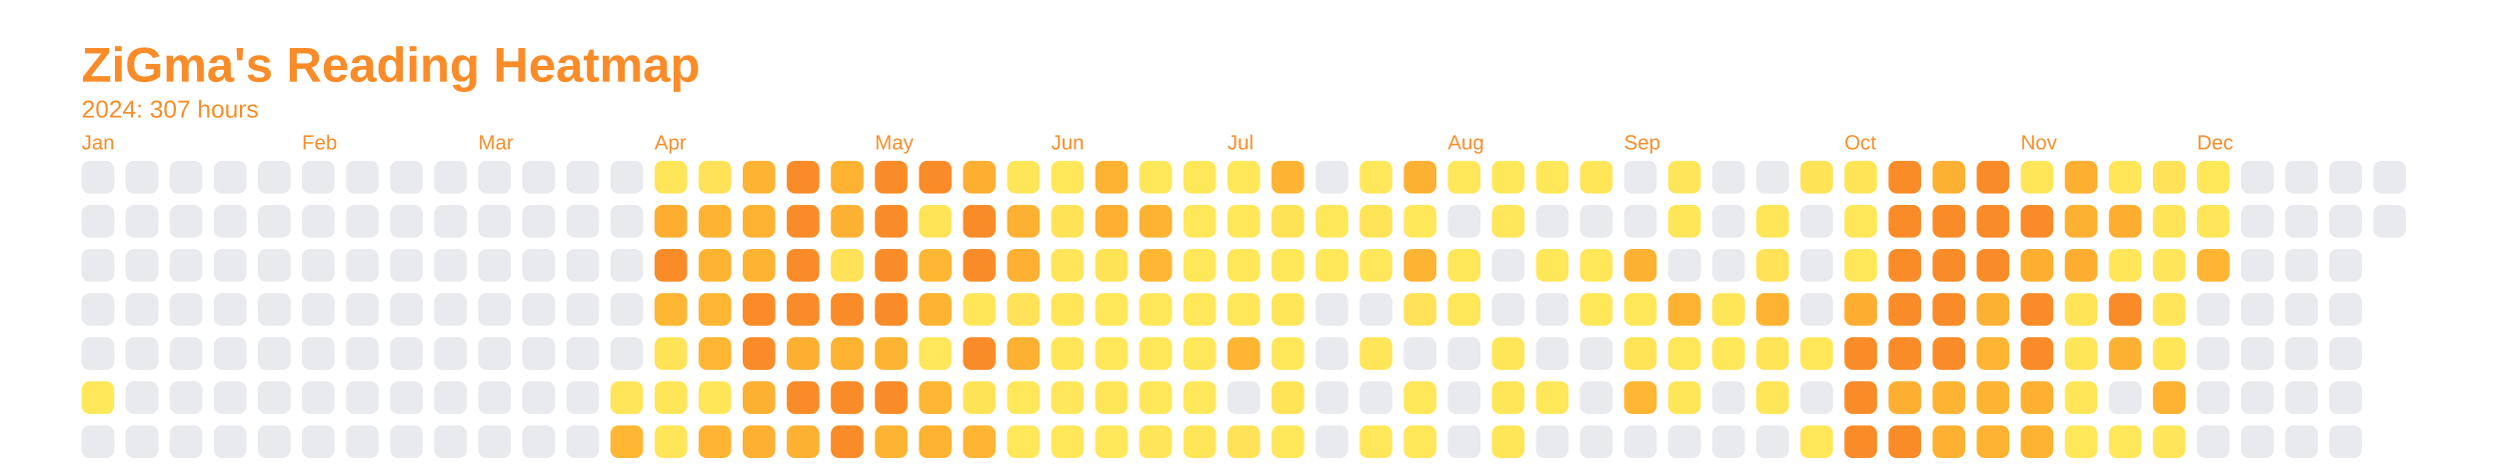
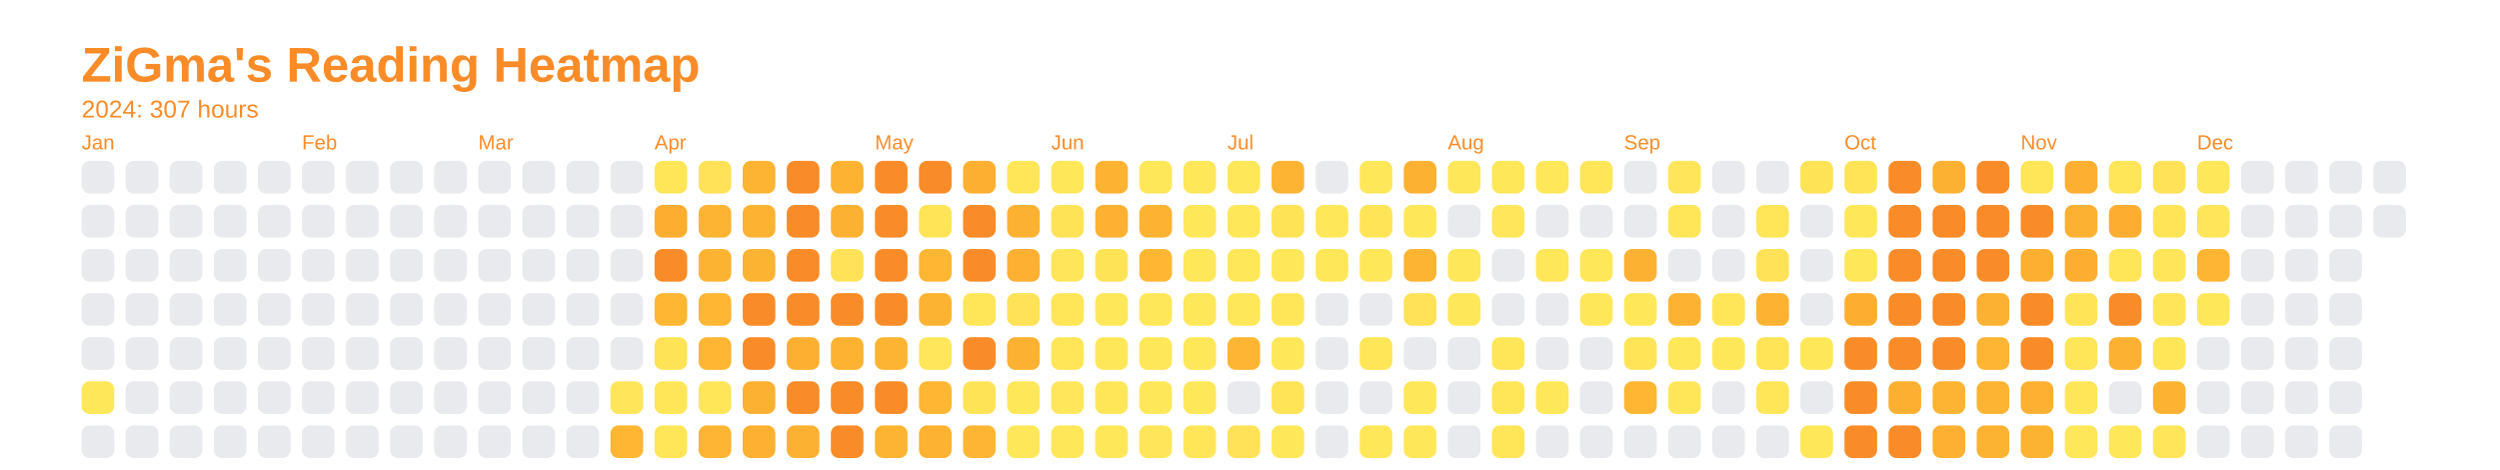
<svg xmlns="http://www.w3.org/2000/svg" baseProfile="full" height="57.5mm" version="1.1" viewBox="0,0,306.2,57.5" width="306.2mm">
  <defs />
  <rect fill="none" height="57.5" width="306.2" x="0" y="0" />
  <text fill="#f98c28" style="font-size:6px; font-family:Arial; font-weight:bold;" x="10" y="10">ZiGma's Reading Heatmap</text>
  <text fill="#f98c28" style="font-size:3px; font-family:Arial;" x="10" y="14.4">2024: 307 hours</text>
  <text fill="#f98c28" style="font-size:2.5px; font-family:Arial" x="10" y="18.3">Jan</text>
  <rect fill="#e8eaed" height="4" rx="1" ry="1" width="4" x="10" y="19.7" />
  <rect fill="#e8eaed" height="4" rx="1" ry="1" width="4" x="10" y="25.1" />
  <rect fill="#e8eaed" height="4" rx="1" ry="1" width="4" x="10" y="30.5" />
  <rect fill="#e8eaed" height="4" rx="1" ry="1" width="4" x="10" y="35.9" />
  <rect fill="#e8eaed" height="4" rx="1" ry="1" width="4" x="10" y="41.3" />
  <rect fill="#ffe75a" height="4" rx="1" ry="1" width="4" x="10" y="46.7" />
  <rect fill="#e8eaed" height="4" rx="1" ry="1" width="4" x="10" y="52.1" />
  <rect fill="#e8eaed" height="4" rx="1" ry="1" width="4" x="15.4" y="19.7" />
  <rect fill="#e8eaed" height="4" rx="1" ry="1" width="4" x="15.4" y="25.1" />
  <rect fill="#e8eaed" height="4" rx="1" ry="1" width="4" x="15.4" y="30.5" />
  <rect fill="#e8eaed" height="4" rx="1" ry="1" width="4" x="15.4" y="35.9" />
  <rect fill="#e8eaed" height="4" rx="1" ry="1" width="4" x="15.4" y="41.3" />
  <rect fill="#e8eaed" height="4" rx="1" ry="1" width="4" x="15.4" y="46.7" />
  <rect fill="#e8eaed" height="4" rx="1" ry="1" width="4" x="15.4" y="52.1" />
  <rect fill="#e8eaed" height="4" rx="1" ry="1" width="4" x="20.8" y="19.7" />
  <rect fill="#e8eaed" height="4" rx="1" ry="1" width="4" x="20.8" y="25.1" />
  <rect fill="#e8eaed" height="4" rx="1" ry="1" width="4" x="20.8" y="30.5" />
  <rect fill="#e8eaed" height="4" rx="1" ry="1" width="4" x="20.8" y="35.9" />
  <rect fill="#e8eaed" height="4" rx="1" ry="1" width="4" x="20.8" y="41.3" />
  <rect fill="#e8eaed" height="4" rx="1" ry="1" width="4" x="20.8" y="46.7" />
  <rect fill="#e8eaed" height="4" rx="1" ry="1" width="4" x="20.8" y="52.1" />
  <rect fill="#e8eaed" height="4" rx="1" ry="1" width="4" x="26.2" y="19.7" />
  <rect fill="#e8eaed" height="4" rx="1" ry="1" width="4" x="26.2" y="25.1" />
  <rect fill="#e8eaed" height="4" rx="1" ry="1" width="4" x="26.2" y="30.5" />
  <rect fill="#e8eaed" height="4" rx="1" ry="1" width="4" x="26.2" y="35.9" />
  <rect fill="#e8eaed" height="4" rx="1" ry="1" width="4" x="26.2" y="41.3" />
  <rect fill="#e8eaed" height="4" rx="1" ry="1" width="4" x="26.2" y="46.7" />
  <rect fill="#e8eaed" height="4" rx="1" ry="1" width="4" x="26.2" y="52.1" />
  <rect fill="#e8eaed" height="4" rx="1" ry="1" width="4" x="31.6" y="19.7" />
  <rect fill="#e8eaed" height="4" rx="1" ry="1" width="4" x="31.6" y="25.1" />
  <rect fill="#e8eaed" height="4" rx="1" ry="1" width="4" x="31.6" y="30.5" />
  <rect fill="#e8eaed" height="4" rx="1" ry="1" width="4" x="31.6" y="35.9" />
  <rect fill="#e8eaed" height="4" rx="1" ry="1" width="4" x="31.6" y="41.3" />
  <rect fill="#e8eaed" height="4" rx="1" ry="1" width="4" x="31.6" y="46.7" />
  <rect fill="#e8eaed" height="4" rx="1" ry="1" width="4" x="31.6" y="52.1" />
  <text fill="#f98c28" style="font-size:2.5px; font-family:Arial" x="37.0" y="18.3">Feb</text>
  <rect fill="#e8eaed" height="4" rx="1" ry="1" width="4" x="37.0" y="19.7" />
  <rect fill="#e8eaed" height="4" rx="1" ry="1" width="4" x="37.0" y="25.1" />
  <rect fill="#e8eaed" height="4" rx="1" ry="1" width="4" x="37.0" y="30.5" />
  <rect fill="#e8eaed" height="4" rx="1" ry="1" width="4" x="37.0" y="35.9" />
  <rect fill="#e8eaed" height="4" rx="1" ry="1" width="4" x="37.0" y="41.3" />
  <rect fill="#e8eaed" height="4" rx="1" ry="1" width="4" x="37.0" y="46.7" />
  <rect fill="#e8eaed" height="4" rx="1" ry="1" width="4" x="37.0" y="52.1" />
  <rect fill="#e8eaed" height="4" rx="1" ry="1" width="4" x="42.4" y="19.7" />
  <rect fill="#e8eaed" height="4" rx="1" ry="1" width="4" x="42.4" y="25.1" />
  <rect fill="#e8eaed" height="4" rx="1" ry="1" width="4" x="42.4" y="30.5" />
  <rect fill="#e8eaed" height="4" rx="1" ry="1" width="4" x="42.4" y="35.9" />
  <rect fill="#e8eaed" height="4" rx="1" ry="1" width="4" x="42.4" y="41.3" />
  <rect fill="#e8eaed" height="4" rx="1" ry="1" width="4" x="42.4" y="46.7" />
  <rect fill="#e8eaed" height="4" rx="1" ry="1" width="4" x="42.4" y="52.1" />
  <rect fill="#e8eaed" height="4" rx="1" ry="1" width="4" x="47.8" y="19.7" />
  <rect fill="#e8eaed" height="4" rx="1" ry="1" width="4" x="47.8" y="25.1" />
  <rect fill="#e8eaed" height="4" rx="1" ry="1" width="4" x="47.8" y="30.5" />
  <rect fill="#e8eaed" height="4" rx="1" ry="1" width="4" x="47.8" y="35.9" />
  <rect fill="#e8eaed" height="4" rx="1" ry="1" width="4" x="47.8" y="41.3" />
  <rect fill="#e8eaed" height="4" rx="1" ry="1" width="4" x="47.8" y="46.7" />
  <rect fill="#e8eaed" height="4" rx="1" ry="1" width="4" x="47.8" y="52.1" />
  <rect fill="#e8eaed" height="4" rx="1" ry="1" width="4" x="53.2" y="19.7" />
  <rect fill="#e8eaed" height="4" rx="1" ry="1" width="4" x="53.2" y="25.1" />
  <rect fill="#e8eaed" height="4" rx="1" ry="1" width="4" x="53.2" y="30.5" />
  <rect fill="#e8eaed" height="4" rx="1" ry="1" width="4" x="53.2" y="35.9" />
  <rect fill="#e8eaed" height="4" rx="1" ry="1" width="4" x="53.2" y="41.3" />
  <rect fill="#e8eaed" height="4" rx="1" ry="1" width="4" x="53.2" y="46.7" />
  <rect fill="#e8eaed" height="4" rx="1" ry="1" width="4" x="53.2" y="52.1" />
  <text fill="#f98c28" style="font-size:2.5px; font-family:Arial" x="58.6" y="18.3">Mar</text>
  <rect fill="#e8eaed" height="4" rx="1" ry="1" width="4" x="58.6" y="19.7" />
  <rect fill="#e8eaed" height="4" rx="1" ry="1" width="4" x="58.6" y="25.1" />
  <rect fill="#e8eaed" height="4" rx="1" ry="1" width="4" x="58.6" y="30.5" />
  <rect fill="#e8eaed" height="4" rx="1" ry="1" width="4" x="58.6" y="35.9" />
  <rect fill="#e8eaed" height="4" rx="1" ry="1" width="4" x="58.6" y="41.3" />
  <rect fill="#e8eaed" height="4" rx="1" ry="1" width="4" x="58.6" y="46.7" />
  <rect fill="#e8eaed" height="4" rx="1" ry="1" width="4" x="58.6" y="52.1" />
  <rect fill="#e8eaed" height="4" rx="1" ry="1" width="4" x="64" y="19.7" />
  <rect fill="#e8eaed" height="4" rx="1" ry="1" width="4" x="64" y="25.1" />
  <rect fill="#e8eaed" height="4" rx="1" ry="1" width="4" x="64" y="30.5" />
  <rect fill="#e8eaed" height="4" rx="1" ry="1" width="4" x="64" y="35.9" />
  <rect fill="#e8eaed" height="4" rx="1" ry="1" width="4" x="64" y="41.3" />
  <rect fill="#e8eaed" height="4" rx="1" ry="1" width="4" x="64" y="46.7" />
  <rect fill="#e8eaed" height="4" rx="1" ry="1" width="4" x="64" y="52.1" />
  <rect fill="#e8eaed" height="4" rx="1" ry="1" width="4" x="69.4" y="19.7" />
  <rect fill="#e8eaed" height="4" rx="1" ry="1" width="4" x="69.4" y="25.1" />
  <rect fill="#e8eaed" height="4" rx="1" ry="1" width="4" x="69.4" y="30.5" />
  <rect fill="#e8eaed" height="4" rx="1" ry="1" width="4" x="69.4" y="35.9" />
  <rect fill="#e8eaed" height="4" rx="1" ry="1" width="4" x="69.4" y="41.3" />
  <rect fill="#e8eaed" height="4" rx="1" ry="1" width="4" x="69.4" y="46.7" />
  <rect fill="#e8eaed" height="4" rx="1" ry="1" width="4" x="69.4" y="52.1" />
  <rect fill="#e8eaed" height="4" rx="1" ry="1" width="4" x="74.8" y="19.7" />
  <rect fill="#e8eaed" height="4" rx="1" ry="1" width="4" x="74.8" y="25.1" />
  <rect fill="#e8eaed" height="4" rx="1" ry="1" width="4" x="74.8" y="30.5" />
  <rect fill="#e8eaed" height="4" rx="1" ry="1" width="4" x="74.8" y="35.9" />
  <rect fill="#e8eaed" height="4" rx="1" ry="1" width="4" x="74.8" y="41.3" />
  <rect fill="#ffe559" height="4" rx="1" ry="1" width="4" x="74.8" y="46.7" />
  <rect fill="#feb633" height="4" rx="1" ry="1" width="4" x="74.8" y="52.1" />
  <text fill="#f98c28" style="font-size:2.5px; font-family:Arial" x="80.2" y="18.3">Apr</text>
  <rect fill="#ffe659" height="4" rx="1" ry="1" width="4" x="80.2" y="19.7" />
  <rect fill="#fdae31" height="4" rx="1" ry="1" width="4" x="80.2" y="25.1" />
  <rect fill="#f98c28" height="4" rx="1" ry="1" width="4" x="80.2" y="30.5" />
  <rect fill="#feb633" height="4" rx="1" ry="1" width="4" x="80.2" y="35.9" />
  <rect fill="#ffe357" height="4" rx="1" ry="1" width="4" x="80.2" y="41.3" />
  <rect fill="#ffe659" height="4" rx="1" ry="1" width="4" x="80.2" y="46.7" />
  <rect fill="#ffe659" height="4" rx="1" ry="1" width="4" x="80.2" y="52.1" />
  <rect fill="#ffe257" height="4" rx="1" ry="1" width="4" x="85.6" y="19.7" />
  <rect fill="#feb433" height="4" rx="1" ry="1" width="4" x="85.6" y="25.1" />
  <rect fill="#fdb332" height="4" rx="1" ry="1" width="4" x="85.6" y="30.5" />
  <rect fill="#feb633" height="4" rx="1" ry="1" width="4" x="85.6" y="35.9" />
  <rect fill="#feb633" height="4" rx="1" ry="1" width="4" x="85.6" y="41.3" />
  <rect fill="#ffe659" height="4" rx="1" ry="1" width="4" x="85.6" y="46.7" />
  <rect fill="#feb533" height="4" rx="1" ry="1" width="4" x="85.6" y="52.1" />
  <rect fill="#fdb432" height="4" rx="1" ry="1" width="4" x="91" y="19.7" />
  <rect fill="#fdb232" height="4" rx="1" ry="1" width="4" x="91" y="25.1" />
  <rect fill="#fdb332" height="4" rx="1" ry="1" width="4" x="91" y="30.5" />
  <rect fill="#f98c28" height="4" rx="1" ry="1" width="4" x="91" y="35.9" />
  <rect fill="#f98c28" height="4" rx="1" ry="1" width="4" x="91" y="41.3" />
  <rect fill="#fdb132" height="4" rx="1" ry="1" width="4" x="91" y="46.7" />
  <rect fill="#fdb031" height="4" rx="1" ry="1" width="4" x="91" y="52.1" />
  <rect fill="#f98c28" height="4" rx="1" ry="1" width="4" x="96.4" y="19.7" />
  <rect fill="#f98c28" height="4" rx="1" ry="1" width="4" x="96.4" y="25.1" />
  <rect fill="#f98c28" height="4" rx="1" ry="1" width="4" x="96.4" y="30.5" />
  <rect fill="#f98c28" height="4" rx="1" ry="1" width="4" x="96.4" y="35.9" />
  <rect fill="#fdaf31" height="4" rx="1" ry="1" width="4" x="96.4" y="41.3" />
  <rect fill="#f98c28" height="4" rx="1" ry="1" width="4" x="96.4" y="46.7" />
  <rect fill="#fdb132" height="4" rx="1" ry="1" width="4" x="96.4" y="52.1" />
  <rect fill="#fdb232" height="4" rx="1" ry="1" width="4" x="101.8" y="19.7" />
  <rect fill="#fdb132" height="4" rx="1" ry="1" width="4" x="101.8" y="25.1" />
  <rect fill="#ffe257" height="4" rx="1" ry="1" width="4" x="101.8" y="30.5" />
  <rect fill="#f98c28" height="4" rx="1" ry="1" width="4" x="101.8" y="35.9" />
  <rect fill="#fdb232" height="4" rx="1" ry="1" width="4" x="101.8" y="41.3" />
  <rect fill="#f98c28" height="4" rx="1" ry="1" width="4" x="101.8" y="46.7" />
  <rect fill="#f98c28" height="4" rx="1" ry="1" width="4" x="101.8" y="52.1" />
  <text fill="#f98c28" style="font-size:2.5px; font-family:Arial" x="107.2" y="18.3">May</text>
  <rect fill="#f98c28" height="4" rx="1" ry="1" width="4" x="107.2" y="19.7" />
  <rect fill="#f98c28" height="4" rx="1" ry="1" width="4" x="107.2" y="25.1" />
  <rect fill="#f98c28" height="4" rx="1" ry="1" width="4" x="107.2" y="30.5" />
  <rect fill="#f98c28" height="4" rx="1" ry="1" width="4" x="107.2" y="35.9" />
  <rect fill="#fdb433" height="4" rx="1" ry="1" width="4" x="107.2" y="41.3" />
  <rect fill="#f98c28" height="4" rx="1" ry="1" width="4" x="107.2" y="46.7" />
  <rect fill="#fdb433" height="4" rx="1" ry="1" width="4" x="107.2" y="52.1" />
  <rect fill="#f98c28" height="4" rx="1" ry="1" width="4" x="112.6" y="19.7" />
  <rect fill="#ffe458" height="4" rx="1" ry="1" width="4" x="112.6" y="25.1" />
  <rect fill="#feb633" height="4" rx="1" ry="1" width="4" x="112.6" y="30.5" />
  <rect fill="#fdb332" height="4" rx="1" ry="1" width="4" x="112.6" y="35.9" />
  <rect fill="#ffe65a" height="4" rx="1" ry="1" width="4" x="112.6" y="41.3" />
  <rect fill="#feb633" height="4" rx="1" ry="1" width="4" x="112.6" y="46.7" />
  <rect fill="#fdb232" height="4" rx="1" ry="1" width="4" x="112.6" y="52.1" />
  <rect fill="#fdaf31" height="4" rx="1" ry="1" width="4" x="118" y="19.7" />
  <rect fill="#f98c28" height="4" rx="1" ry="1" width="4" x="118" y="25.1" />
  <rect fill="#f98c28" height="4" rx="1" ry="1" width="4" x="118" y="30.5" />
  <rect fill="#ffe558" height="4" rx="1" ry="1" width="4" x="118" y="35.9" />
  <rect fill="#f98c28" height="4" rx="1" ry="1" width="4" x="118" y="41.3" />
  <rect fill="#ffe357" height="4" rx="1" ry="1" width="4" x="118" y="46.7" />
  <rect fill="#feb533" height="4" rx="1" ry="1" width="4" x="118" y="52.1" />
  <rect fill="#ffe659" height="4" rx="1" ry="1" width="4" x="123.4" y="19.7" />
  <rect fill="#fdb132" height="4" rx="1" ry="1" width="4" x="123.4" y="25.1" />
  <rect fill="#fdb032" height="4" rx="1" ry="1" width="4" x="123.4" y="30.5" />
  <rect fill="#ffe257" height="4" rx="1" ry="1" width="4" x="123.4" y="35.9" />
  <rect fill="#fdb132" height="4" rx="1" ry="1" width="4" x="123.4" y="41.3" />
  <rect fill="#ffe75a" height="4" rx="1" ry="1" width="4" x="123.4" y="46.7" />
  <rect fill="#ffe75a" height="4" rx="1" ry="1" width="4" x="123.4" y="52.1" />
  <text fill="#f98c28" style="font-size:2.5px; font-family:Arial" x="128.8" y="18.3">Jun</text>
  <rect fill="#ffe75a" height="4" rx="1" ry="1" width="4" x="128.8" y="19.7" />
  <rect fill="#ffe357" height="4" rx="1" ry="1" width="4" x="128.8" y="25.1" />
  <rect fill="#ffe559" height="4" rx="1" ry="1" width="4" x="128.8" y="30.5" />
  <rect fill="#ffe558" height="4" rx="1" ry="1" width="4" x="128.8" y="35.9" />
  <rect fill="#ffe659" height="4" rx="1" ry="1" width="4" x="128.8" y="41.3" />
  <rect fill="#ffe65a" height="4" rx="1" ry="1" width="4" x="128.8" y="46.7" />
  <rect fill="#ffe75a" height="4" rx="1" ry="1" width="4" x="128.8" y="52.1" />
  <rect fill="#fdb232" height="4" rx="1" ry="1" width="4" x="134.2" y="19.7" />
  <rect fill="#fdb031" height="4" rx="1" ry="1" width="4" x="134.2" y="25.1" />
  <rect fill="#ffe357" height="4" rx="1" ry="1" width="4" x="134.2" y="30.5" />
  <rect fill="#ffe75a" height="4" rx="1" ry="1" width="4" x="134.2" y="35.9" />
  <rect fill="#ffe75a" height="4" rx="1" ry="1" width="4" x="134.2" y="41.3" />
  <rect fill="#ffe659" height="4" rx="1" ry="1" width="4" x="134.2" y="46.7" />
  <rect fill="#ffe75a" height="4" rx="1" ry="1" width="4" x="134.2" y="52.1" />
  <rect fill="#ffe75a" height="4" rx="1" ry="1" width="4" x="139.6" y="19.7" />
  <rect fill="#fdb232" height="4" rx="1" ry="1" width="4" x="139.6" y="25.1" />
  <rect fill="#feb633" height="4" rx="1" ry="1" width="4" x="139.6" y="30.5" />
  <rect fill="#ffe75a" height="4" rx="1" ry="1" width="4" x="139.6" y="35.9" />
  <rect fill="#ffe75a" height="4" rx="1" ry="1" width="4" x="139.6" y="41.3" />
  <rect fill="#ffe75a" height="4" rx="1" ry="1" width="4" x="139.6" y="46.7" />
  <rect fill="#ffe559" height="4" rx="1" ry="1" width="4" x="139.6" y="52.1" />
  <rect fill="#ffe75a" height="4" rx="1" ry="1" width="4" x="145" y="19.7" />
  <rect fill="#ffe75a" height="4" rx="1" ry="1" width="4" x="145" y="25.1" />
  <rect fill="#ffe75a" height="4" rx="1" ry="1" width="4" x="145" y="30.5" />
  <rect fill="#ffe75a" height="4" rx="1" ry="1" width="4" x="145" y="35.9" />
  <rect fill="#ffe75a" height="4" rx="1" ry="1" width="4" x="145" y="41.3" />
  <rect fill="#ffe75a" height="4" rx="1" ry="1" width="4" x="145" y="46.7" />
  <rect fill="#ffe659" height="4" rx="1" ry="1" width="4" x="145" y="52.1" />
  <text fill="#f98c28" style="font-size:2.5px; font-family:Arial" x="150.4" y="18.3">Jul</text>
  <rect fill="#ffe75a" height="4" rx="1" ry="1" width="4" x="150.4" y="19.7" />
  <rect fill="#ffe75a" height="4" rx="1" ry="1" width="4" x="150.4" y="25.1" />
  <rect fill="#ffe75a" height="4" rx="1" ry="1" width="4" x="150.4" y="30.5" />
  <rect fill="#ffe75a" height="4" rx="1" ry="1" width="4" x="150.4" y="35.9" />
  <rect fill="#feb533" height="4" rx="1" ry="1" width="4" x="150.4" y="41.3" />
  <rect fill="#e8eaed" height="4" rx="1" ry="1" width="4" x="150.4" y="46.7" />
  <rect fill="#ffe257" height="4" rx="1" ry="1" width="4" x="150.4" y="52.1" />
  <rect fill="#feb433" height="4" rx="1" ry="1" width="4" x="155.8" y="19.7" />
  <rect fill="#ffe357" height="4" rx="1" ry="1" width="4" x="155.8" y="25.1" />
  <rect fill="#ffe75a" height="4" rx="1" ry="1" width="4" x="155.8" y="30.5" />
  <rect fill="#ffe659" height="4" rx="1" ry="1" width="4" x="155.8" y="35.9" />
  <rect fill="#ffe75a" height="4" rx="1" ry="1" width="4" x="155.8" y="41.3" />
  <rect fill="#ffe458" height="4" rx="1" ry="1" width="4" x="155.8" y="46.7" />
  <rect fill="#ffe75a" height="4" rx="1" ry="1" width="4" x="155.8" y="52.1" />
  <rect fill="#e8eaed" height="4" rx="1" ry="1" width="4" x="161.2" y="19.7" />
  <rect fill="#ffe75a" height="4" rx="1" ry="1" width="4" x="161.2" y="25.1" />
  <rect fill="#ffe75a" height="4" rx="1" ry="1" width="4" x="161.2" y="30.5" />
  <rect fill="#e8eaed" height="4" rx="1" ry="1" width="4" x="161.2" y="35.9" />
  <rect fill="#e8eaed" height="4" rx="1" ry="1" width="4" x="161.2" y="41.3" />
  <rect fill="#e8eaed" height="4" rx="1" ry="1" width="4" x="161.2" y="46.7" />
  <rect fill="#e8eaed" height="4" rx="1" ry="1" width="4" x="161.2" y="52.1" />
  <rect fill="#ffe75a" height="4" rx="1" ry="1" width="4" x="166.6" y="19.7" />
  <rect fill="#ffe458" height="4" rx="1" ry="1" width="4" x="166.6" y="25.1" />
  <rect fill="#ffe75a" height="4" rx="1" ry="1" width="4" x="166.6" y="30.5" />
  <rect fill="#e8eaed" height="4" rx="1" ry="1" width="4" x="166.6" y="35.9" />
  <rect fill="#ffe659" height="4" rx="1" ry="1" width="4" x="166.6" y="41.3" />
  <rect fill="#e8eaed" height="4" rx="1" ry="1" width="4" x="166.6" y="46.7" />
  <rect fill="#ffe75a" height="4" rx="1" ry="1" width="4" x="166.6" y="52.1" />
  <rect fill="#fdb132" height="4" rx="1" ry="1" width="4" x="172" y="19.7" />
  <rect fill="#ffe75a" height="4" rx="1" ry="1" width="4" x="172" y="25.1" />
  <rect fill="#fdb433" height="4" rx="1" ry="1" width="4" x="172" y="30.5" />
  <rect fill="#ffe257" height="4" rx="1" ry="1" width="4" x="172" y="35.9" />
  <rect fill="#e8eaed" height="4" rx="1" ry="1" width="4" x="172" y="41.3" />
  <rect fill="#ffe75a" height="4" rx="1" ry="1" width="4" x="172" y="46.7" />
  <rect fill="#ffe75a" height="4" rx="1" ry="1" width="4" x="172" y="52.1" />
  <text fill="#f98c28" style="font-size:2.5px; font-family:Arial" x="177.4" y="18.3">Aug</text>
  <rect fill="#ffe75a" height="4" rx="1" ry="1" width="4" x="177.4" y="19.7" />
  <rect fill="#e8eaed" height="4" rx="1" ry="1" width="4" x="177.4" y="25.1" />
  <rect fill="#ffe75a" height="4" rx="1" ry="1" width="4" x="177.4" y="30.5" />
  <rect fill="#ffe75a" height="4" rx="1" ry="1" width="4" x="177.4" y="35.9" />
  <rect fill="#e8eaed" height="4" rx="1" ry="1" width="4" x="177.4" y="41.3" />
  <rect fill="#e8eaed" height="4" rx="1" ry="1" width="4" x="177.4" y="46.7" />
  <rect fill="#e8eaed" height="4" rx="1" ry="1" width="4" x="177.4" y="52.1" />
  <rect fill="#ffe75a" height="4" rx="1" ry="1" width="4" x="182.8" y="19.7" />
  <rect fill="#ffe65a" height="4" rx="1" ry="1" width="4" x="182.8" y="25.1" />
  <rect fill="#e8eaed" height="4" rx="1" ry="1" width="4" x="182.8" y="30.5" />
  <rect fill="#e8eaed" height="4" rx="1" ry="1" width="4" x="182.8" y="35.9" />
  <rect fill="#ffe659" height="4" rx="1" ry="1" width="4" x="182.8" y="41.3" />
  <rect fill="#ffe659" height="4" rx="1" ry="1" width="4" x="182.8" y="46.7" />
  <rect fill="#ffe558" height="4" rx="1" ry="1" width="4" x="182.8" y="52.1" />
  <rect fill="#ffe75a" height="4" rx="1" ry="1" width="4" x="188.2" y="19.7" />
  <rect fill="#e8eaed" height="4" rx="1" ry="1" width="4" x="188.2" y="25.1" />
  <rect fill="#ffe75a" height="4" rx="1" ry="1" width="4" x="188.2" y="30.5" />
  <rect fill="#e8eaed" height="4" rx="1" ry="1" width="4" x="188.2" y="35.9" />
  <rect fill="#e8eaed" height="4" rx="1" ry="1" width="4" x="188.2" y="41.3" />
  <rect fill="#ffe75a" height="4" rx="1" ry="1" width="4" x="188.2" y="46.7" />
  <rect fill="#e8eaed" height="4" rx="1" ry="1" width="4" x="188.2" y="52.1" />
  <rect fill="#ffe558" height="4" rx="1" ry="1" width="4" x="193.6" y="19.7" />
  <rect fill="#e8eaed" height="4" rx="1" ry="1" width="4" x="193.6" y="25.1" />
  <rect fill="#ffe75a" height="4" rx="1" ry="1" width="4" x="193.6" y="30.5" />
  <rect fill="#ffe75a" height="4" rx="1" ry="1" width="4" x="193.6" y="35.9" />
  <rect fill="#e8eaed" height="4" rx="1" ry="1" width="4" x="193.6" y="41.3" />
  <rect fill="#e8eaed" height="4" rx="1" ry="1" width="4" x="193.6" y="46.7" />
  <rect fill="#e8eaed" height="4" rx="1" ry="1" width="4" x="193.6" y="52.1" />
  <text fill="#f98c28" style="font-size:2.5px; font-family:Arial" x="199" y="18.3">Sep</text>
  <rect fill="#e8eaed" height="4" rx="1" ry="1" width="4" x="199" y="19.7" />
  <rect fill="#e8eaed" height="4" rx="1" ry="1" width="4" x="199" y="25.1" />
  <rect fill="#fdb132" height="4" rx="1" ry="1" width="4" x="199" y="30.5" />
  <rect fill="#ffe75a" height="4" rx="1" ry="1" width="4" x="199" y="35.9" />
  <rect fill="#ffe458" height="4" rx="1" ry="1" width="4" x="199" y="41.3" />
  <rect fill="#feb633" height="4" rx="1" ry="1" width="4" x="199" y="46.7" />
  <rect fill="#e8eaed" height="4" rx="1" ry="1" width="4" x="199" y="52.1" />
  <rect fill="#ffe559" height="4" rx="1" ry="1" width="4" x="204.4" y="19.7" />
  <rect fill="#ffe659" height="4" rx="1" ry="1" width="4" x="204.4" y="25.1" />
  <rect fill="#e8eaed" height="4" rx="1" ry="1" width="4" x="204.4" y="30.5" />
  <rect fill="#fdb232" height="4" rx="1" ry="1" width="4" x="204.4" y="35.9" />
  <rect fill="#ffe75a" height="4" rx="1" ry="1" width="4" x="204.4" y="41.3" />
  <rect fill="#ffe659" height="4" rx="1" ry="1" width="4" x="204.4" y="46.7" />
  <rect fill="#e8eaed" height="4" rx="1" ry="1" width="4" x="204.4" y="52.1" />
  <rect fill="#e8eaed" height="4" rx="1" ry="1" width="4" x="209.8" y="19.7" />
  <rect fill="#e8eaed" height="4" rx="1" ry="1" width="4" x="209.8" y="25.1" />
  <rect fill="#e8eaed" height="4" rx="1" ry="1" width="4" x="209.8" y="30.5" />
  <rect fill="#ffe659" height="4" rx="1" ry="1" width="4" x="209.8" y="35.9" />
  <rect fill="#ffe75a" height="4" rx="1" ry="1" width="4" x="209.8" y="41.3" />
  <rect fill="#e8eaed" height="4" rx="1" ry="1" width="4" x="209.8" y="46.7" />
  <rect fill="#e8eaed" height="4" rx="1" ry="1" width="4" x="209.8" y="52.1" />
  <rect fill="#e8eaed" height="4" rx="1" ry="1" width="4" x="215.2" y="19.7" />
  <rect fill="#ffe558" height="4" rx="1" ry="1" width="4" x="215.2" y="25.1" />
  <rect fill="#ffe257" height="4" rx="1" ry="1" width="4" x="215.2" y="30.5" />
  <rect fill="#fdb232" height="4" rx="1" ry="1" width="4" x="215.2" y="35.9" />
  <rect fill="#ffe458" height="4" rx="1" ry="1" width="4" x="215.2" y="41.3" />
  <rect fill="#ffe558" height="4" rx="1" ry="1" width="4" x="215.2" y="46.7" />
  <rect fill="#e8eaed" height="4" rx="1" ry="1" width="4" x="215.2" y="52.1" />
  <rect fill="#ffe357" height="4" rx="1" ry="1" width="4" x="220.6" y="19.7" />
  <rect fill="#e8eaed" height="4" rx="1" ry="1" width="4" x="220.6" y="25.1" />
  <rect fill="#e8eaed" height="4" rx="1" ry="1" width="4" x="220.6" y="30.5" />
  <rect fill="#e8eaed" height="4" rx="1" ry="1" width="4" x="220.6" y="35.9" />
  <rect fill="#ffe75a" height="4" rx="1" ry="1" width="4" x="220.6" y="41.3" />
  <rect fill="#e8eaed" height="4" rx="1" ry="1" width="4" x="220.6" y="46.7" />
  <rect fill="#ffe75a" height="4" rx="1" ry="1" width="4" x="220.6" y="52.1" />
  <text fill="#f98c28" style="font-size:2.5px; font-family:Arial" x="226" y="18.3">Oct</text>
  <rect fill="#ffe458" height="4" rx="1" ry="1" width="4" x="226" y="19.7" />
  <rect fill="#ffe75a" height="4" rx="1" ry="1" width="4" x="226" y="25.1" />
  <rect fill="#ffe75a" height="4" rx="1" ry="1" width="4" x="226" y="30.5" />
  <rect fill="#fdae31" height="4" rx="1" ry="1" width="4" x="226" y="35.9" />
  <rect fill="#f98c28" height="4" rx="1" ry="1" width="4" x="226" y="41.3" />
  <rect fill="#f98c28" height="4" rx="1" ry="1" width="4" x="226" y="46.7" />
  <rect fill="#f98c28" height="4" rx="1" ry="1" width="4" x="226" y="52.1" />
  <rect fill="#f98c28" height="4" rx="1" ry="1" width="4" x="231.4" y="19.7" />
  <rect fill="#f98c28" height="4" rx="1" ry="1" width="4" x="231.4" y="25.1" />
  <rect fill="#f98c28" height="4" rx="1" ry="1" width="4" x="231.4" y="30.5" />
  <rect fill="#f98c28" height="4" rx="1" ry="1" width="4" x="231.4" y="35.9" />
  <rect fill="#f98c28" height="4" rx="1" ry="1" width="4" x="231.4" y="41.3" />
  <rect fill="#fdaf31" height="4" rx="1" ry="1" width="4" x="231.4" y="46.7" />
  <rect fill="#f98c28" height="4" rx="1" ry="1" width="4" x="231.4" y="52.1" />
  <rect fill="#fdb132" height="4" rx="1" ry="1" width="4" x="236.8" y="19.7" />
  <rect fill="#f98c28" height="4" rx="1" ry="1" width="4" x="236.8" y="25.1" />
  <rect fill="#f98c28" height="4" rx="1" ry="1" width="4" x="236.8" y="30.5" />
  <rect fill="#f98c28" height="4" rx="1" ry="1" width="4" x="236.8" y="35.9" />
  <rect fill="#f98c28" height="4" rx="1" ry="1" width="4" x="236.8" y="41.3" />
  <rect fill="#feb433" height="4" rx="1" ry="1" width="4" x="236.8" y="46.7" />
  <rect fill="#fdb031" height="4" rx="1" ry="1" width="4" x="236.8" y="52.1" />
  <rect fill="#f98c28" height="4" rx="1" ry="1" width="4" x="242.2" y="19.7" />
  <rect fill="#f98c28" height="4" rx="1" ry="1" width="4" x="242.2" y="25.1" />
  <rect fill="#f98c28" height="4" rx="1" ry="1" width="4" x="242.2" y="30.5" />
  <rect fill="#fdb132" height="4" rx="1" ry="1" width="4" x="242.2" y="35.9" />
  <rect fill="#feb533" height="4" rx="1" ry="1" width="4" x="242.2" y="41.3" />
  <rect fill="#fdb433" height="4" rx="1" ry="1" width="4" x="242.2" y="46.7" />
  <rect fill="#fdb332" height="4" rx="1" ry="1" width="4" x="242.2" y="52.1" />
  <text fill="#f98c28" style="font-size:2.5px; font-family:Arial" x="247.6" y="18.3">Nov</text>
  <rect fill="#ffe659" height="4" rx="1" ry="1" width="4" x="247.6" y="19.7" />
  <rect fill="#f98c28" height="4" rx="1" ry="1" width="4" x="247.6" y="25.1" />
  <rect fill="#fdaf31" height="4" rx="1" ry="1" width="4" x="247.6" y="30.5" />
  <rect fill="#f98c28" height="4" rx="1" ry="1" width="4" x="247.6" y="35.9" />
  <rect fill="#f98c28" height="4" rx="1" ry="1" width="4" x="247.6" y="41.3" />
  <rect fill="#fdb032" height="4" rx="1" ry="1" width="4" x="247.6" y="46.7" />
  <rect fill="#fdb332" height="4" rx="1" ry="1" width="4" x="247.6" y="52.1" />
  <rect fill="#fdaf31" height="4" rx="1" ry="1" width="4" x="253" y="19.7" />
  <rect fill="#fdb132" height="4" rx="1" ry="1" width="4" x="253" y="25.1" />
  <rect fill="#fdae31" height="4" rx="1" ry="1" width="4" x="253" y="30.5" />
  <rect fill="#ffe458" height="4" rx="1" ry="1" width="4" x="253" y="35.9" />
  <rect fill="#ffe558" height="4" rx="1" ry="1" width="4" x="253" y="41.3" />
  <rect fill="#ffe659" height="4" rx="1" ry="1" width="4" x="253" y="46.7" />
  <rect fill="#ffe75a" height="4" rx="1" ry="1" width="4" x="253" y="52.1" />
  <rect fill="#ffe558" height="4" rx="1" ry="1" width="4" x="258.4" y="19.7" />
  <rect fill="#fdae31" height="4" rx="1" ry="1" width="4" x="258.4" y="25.1" />
  <rect fill="#ffe659" height="4" rx="1" ry="1" width="4" x="258.4" y="30.5" />
  <rect fill="#f98c28" height="4" rx="1" ry="1" width="4" x="258.4" y="35.9" />
  <rect fill="#fdb132" height="4" rx="1" ry="1" width="4" x="258.4" y="41.3" />
  <rect fill="#e8eaed" height="4" rx="1" ry="1" width="4" x="258.4" y="46.7" />
  <rect fill="#ffe75a" height="4" rx="1" ry="1" width="4" x="258.4" y="52.1" />
  <rect fill="#ffe257" height="4" rx="1" ry="1" width="4" x="263.8" y="19.7" />
  <rect fill="#ffe458" height="4" rx="1" ry="1" width="4" x="263.8" y="25.1" />
  <rect fill="#ffe559" height="4" rx="1" ry="1" width="4" x="263.8" y="30.5" />
  <rect fill="#ffe559" height="4" rx="1" ry="1" width="4" x="263.8" y="35.9" />
  <rect fill="#ffe558" height="4" rx="1" ry="1" width="4" x="263.8" y="41.3" />
  <rect fill="#fdb232" height="4" rx="1" ry="1" width="4" x="263.8" y="46.7" />
  <rect fill="#ffe559" height="4" rx="1" ry="1" width="4" x="263.8" y="52.1" />
  <text fill="#f98c28" style="font-size:2.5px; font-family:Arial" x="269.2" y="18.3">Dec</text>
  <rect fill="#ffe75a" height="4" rx="1" ry="1" width="4" x="269.2" y="19.7" />
  <rect fill="#ffe559" height="4" rx="1" ry="1" width="4" x="269.2" y="25.1" />
  <rect fill="#feb533" height="4" rx="1" ry="1" width="4" x="269.2" y="30.5" />
-   <rect fill="#e8eaed" height="4" rx="1" ry="1" width="4" x="269.2" y="35.9" />
+   <rect fill="#ffe75a" height="4" rx="1" ry="1" width="4" x="269.2" y="35.9" />
  <rect fill="#e8eaed" height="4" rx="1" ry="1" width="4" x="269.2" y="41.3" />
  <rect fill="#e8eaed" height="4" rx="1" ry="1" width="4" x="269.2" y="46.7" />
  <rect fill="#e8eaed" height="4" rx="1" ry="1" width="4" x="269.2" y="52.1" />
  <rect fill="#e8eaed" height="4" rx="1" ry="1" width="4" x="274.6" y="19.7" />
  <rect fill="#e8eaed" height="4" rx="1" ry="1" width="4" x="274.6" y="25.1" />
  <rect fill="#e8eaed" height="4" rx="1" ry="1" width="4" x="274.6" y="30.5" />
  <rect fill="#e8eaed" height="4" rx="1" ry="1" width="4" x="274.6" y="35.9" />
  <rect fill="#e8eaed" height="4" rx="1" ry="1" width="4" x="274.6" y="41.3" />
  <rect fill="#e8eaed" height="4" rx="1" ry="1" width="4" x="274.6" y="46.7" />
  <rect fill="#e8eaed" height="4" rx="1" ry="1" width="4" x="274.6" y="52.1" />
  <rect fill="#e8eaed" height="4" rx="1" ry="1" width="4" x="280" y="19.7" />
  <rect fill="#e8eaed" height="4" rx="1" ry="1" width="4" x="280" y="25.1" />
  <rect fill="#e8eaed" height="4" rx="1" ry="1" width="4" x="280" y="30.5" />
  <rect fill="#e8eaed" height="4" rx="1" ry="1" width="4" x="280" y="35.9" />
  <rect fill="#e8eaed" height="4" rx="1" ry="1" width="4" x="280" y="41.3" />
  <rect fill="#e8eaed" height="4" rx="1" ry="1" width="4" x="280" y="46.7" />
  <rect fill="#e8eaed" height="4" rx="1" ry="1" width="4" x="280" y="52.1" />
  <rect fill="#e8eaed" height="4" rx="1" ry="1" width="4" x="285.4" y="19.7" />
  <rect fill="#e8eaed" height="4" rx="1" ry="1" width="4" x="285.4" y="25.1" />
  <rect fill="#e8eaed" height="4" rx="1" ry="1" width="4" x="285.4" y="30.5" />
  <rect fill="#e8eaed" height="4" rx="1" ry="1" width="4" x="285.4" y="35.9" />
  <rect fill="#e8eaed" height="4" rx="1" ry="1" width="4" x="285.4" y="41.3" />
  <rect fill="#e8eaed" height="4" rx="1" ry="1" width="4" x="285.4" y="46.7" />
  <rect fill="#e8eaed" height="4" rx="1" ry="1" width="4" x="285.4" y="52.1" />
  <rect fill="#e8eaed" height="4" rx="1" ry="1" width="4" x="290.8" y="19.7" />
  <rect fill="#e8eaed" height="4" rx="1" ry="1" width="4" x="290.8" y="25.1" />
</svg>
